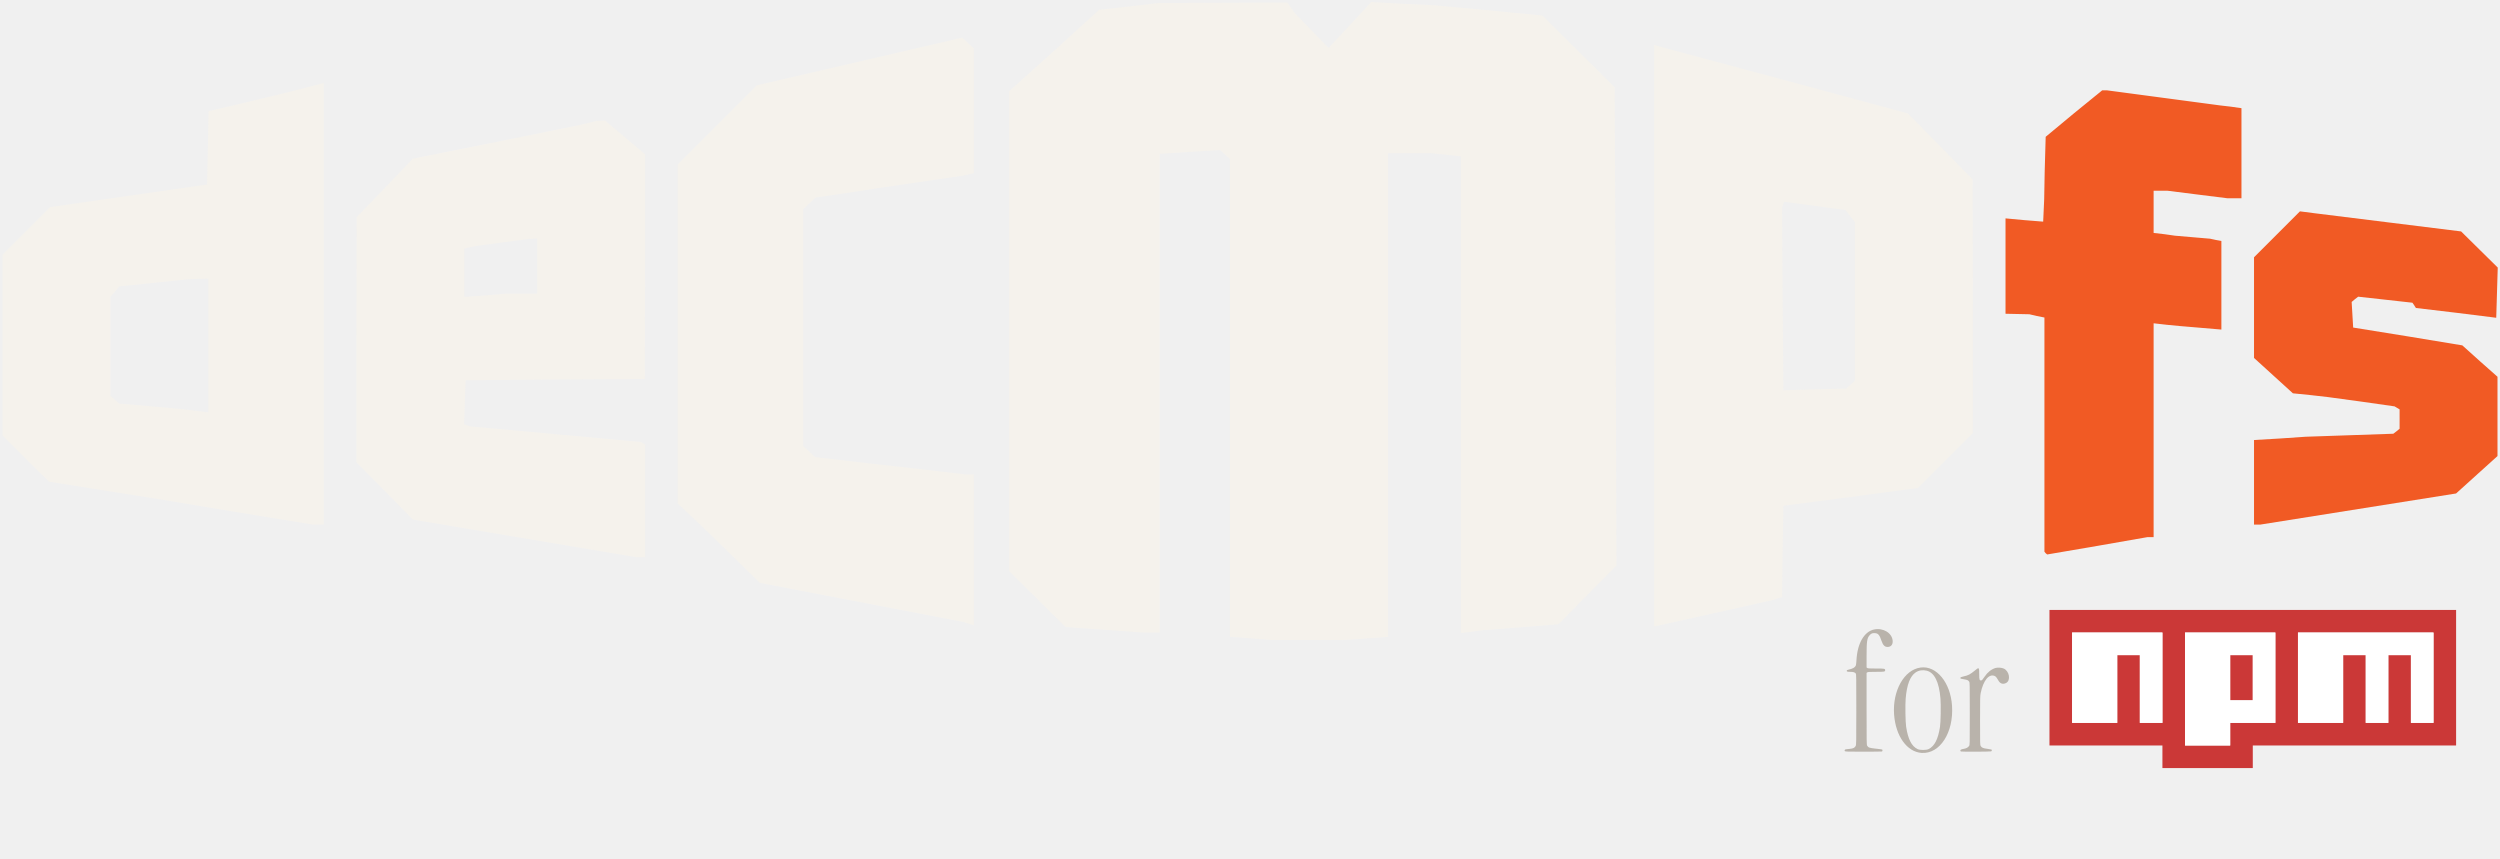
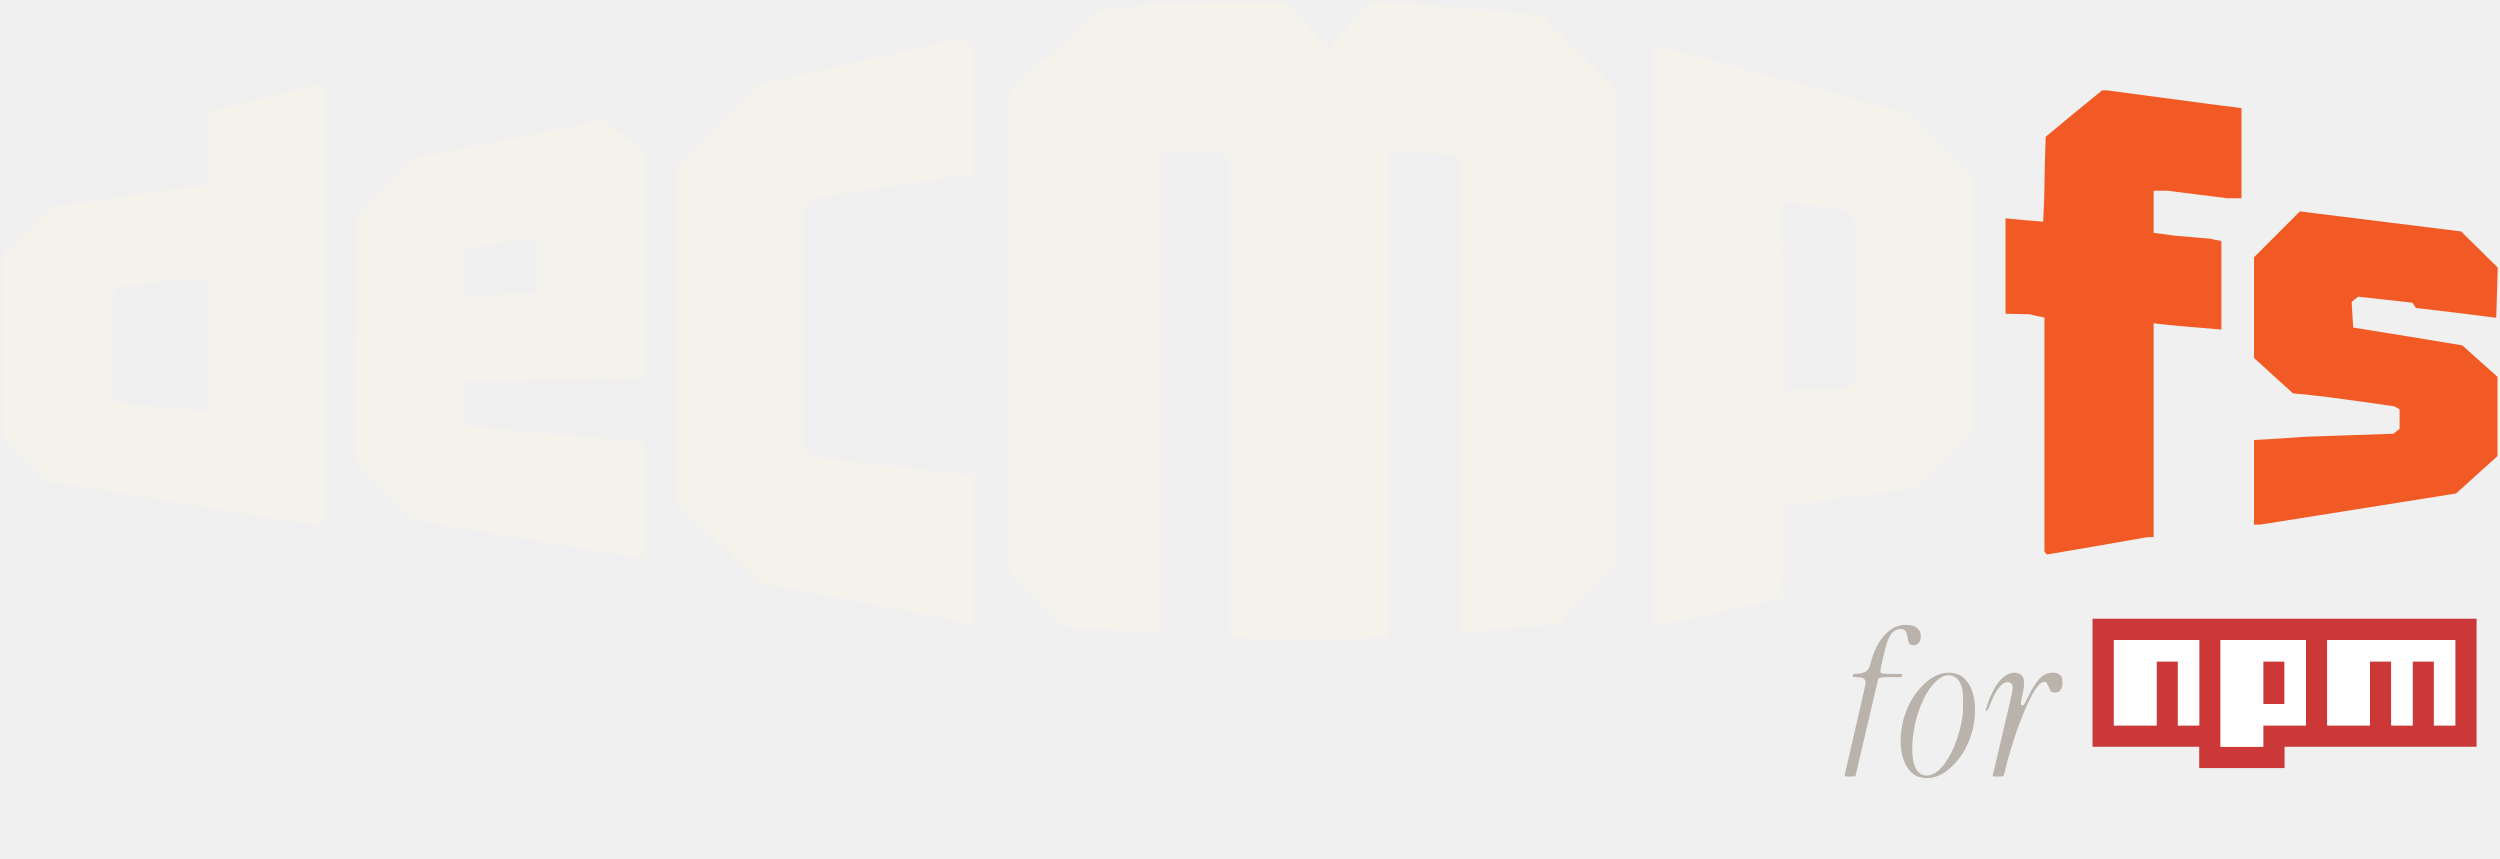
<svg xmlns="http://www.w3.org/2000/svg" viewBox="0 0 996 342" role="img" aria-label="deCMPfs for npm">
  <g transform="translate(0,256) scale(0.1,-0.1)" fill="#f5f2ec" stroke="none">
    <path d="M4497 2534 l-118 -13 -179 -163 -180 -162 0 -956 0 -955 113 -112 112 -111 155 -11 155 -11 33 0 32 0 0 954 0 953 121 8 120 7 20 -18 19 -17 0 -952 0 -952 83 -6 82 -7 141 0 141 0 91 6 92 7 0 963 0 964 84 0 83 0 62 -6 61 -7 0 -950 0 -949 43 5 42 6 152 12 152 12 115 117 116 117 -3 952 -4 953 -144 143 -144 143 -215 21 -215 20 -126 6 -126 7 -85 -92 -85 -91 -68 70 -68 70 -14 21 -14 20 -257 -1 -257 -1 -118 -14z" />
    <path d="M3420 2314 l-405 -94 -157 -157 -158 -158 0 -676 0 -675 68 -64 67 -64 96 -94 96 -94 406 -78 406 -78 20 -7 21 -6 0 300 0 301 -17 0 -18 0 -85 10 -85 10 -214 24 -214 25 -23 22 -24 22 0 472 0 472 25 23 24 23 123 18 123 19 170 25 170 25 23 5 22 5 0 248 0 249 -23 21 -23 22 -5 -1 -4 -1 -405 -94z" />
    <path d="M6590 1223 l0 -1159 238 53 237 53 17 6 18 5 2 182 3 182 268 35 268 36 109 109 110 110 0 505 -1 505 -129 132 -129 131 -488 132 -488 131 -17 5 -18 5 0 -1158z m781 476 l19 -24 0 -316 0 -316 -17 -15 -18 -16 -125 -3 -125 -4 -3 365 -2 365 4 11 4 10 122 -16 123 -17 18 -24z" />
    <path d="M1215 2210 l-70 -18 -157 -38 -157 -37 -3 -146 -3 -146 -312 -45 -313 -45 -95 -95 -95 -95 0 -360 0 -360 92 -92 93 -92 220 -35 220 -35 306 -51 306 -50 22 0 21 0 0 880 0 880 -2 -1 -3 -1 -70 -18z m-385 -1026 l0 -267 -47 6 -48 6 -130 12 -130 11 -18 16 -17 15 0 197 0 198 18 20 17 21 135 14 135 14 43 2 42 1 0 -266z" />
    <path d="M2340 2069 l-35 -8 -330 -67 -330 -66 -112 -117 -112 -116 -1 -488 0 -489 113 -114 112 -114 445 -75 446 -75 17 0 17 0 0 224 0 225 -8 5 -8 5 -339 31 -340 31 -13 4 -13 5 3 87 3 88 357 3 357 2 1 448 0 447 -80 68 -80 67 -17 -1 -18 -1 -35 -9z m-200 -569 l0 -110 -62 0 -63 0 -82 -7 -83 -6 0 96 0 97 23 5 22 5 105 14 105 14 18 1 17 1 0 -110z" />
  </g>
  <g transform="translate(0,256) scale(0.1,-0.1)" fill="#f15a24" stroke="none">
    <path d="M8262 2108 l-112 -93 -2 -70 -2 -70 -1 -55 -1 -55 -2 -44 -2 -44 -75 6 -75 7 0 -190 0 -190 48 -1 47 -1 30 -7 30 -6 0 -467 0 -466 5 -6 6 -5 199 34 200 35 13 0 12 0 0 426 0 426 53 -6 52 -5 83 -7 82 -7 0 177 0 176 -22 4 -23 5 -70 6 -70 6 -42 6 -43 5 0 84 0 84 28 0 28 0 119 -15 120 -15 28 0 27 0 0 179 0 180 -42 6 -43 5 -225 30 -225 30 -10 0 -10 0 -113 -92z" />
    <path d="M9071 1626 l-91 -91 0 -201 0 -200 78 -71 77 -70 70 -7 70 -8 132 -18 133 -19 10 -6 10 -6 0 -38 0 -39 -12 -10 -13 -10 -175 -6 -175 -6 -102 -7 -103 -6 0 -168 0 -169 13 0 12 0 390 62 390 62 83 75 82 74 0 158 0 158 -70 62 -70 63 -218 36 -217 35 -3 51 -3 51 13 11 13 10 108 -12 108 -12 7 -10 7 -11 160 -19 160 -20 3 100 3 100 -73 72 -73 72 -290 36 -290 36 -31 4 -31 4 -92 -92z" />
  </g>
-   <g transform="translate(734.8742 250.6367) scale(0.132)">
-     <g transform="translate(-0.549333,373.9648) scale(0.1,-0.1)" fill="#b9b3ab" stroke="none">
-       <path d="M901 3729 c-301 -59 -510 -420 -536 -924 -4 -66 -11 -134 -16 -152 -21 -67 -95 -111 -234 -140 -27 -5 -41 -14 -43 -27 -6 -28 15 -36 106 -36 91 0 141 -15 166 -51 15 -21 16 -119 16 -1084 0 -1013 -1 -1062 -19 -1101 -24 -54 -79 -81 -181 -89 -117 -9 -139 -14 -150 -35 -7 -14 -6 -23 6 -34 14 -14 78 -16 559 -16 299 0 550 3 559 6 18 7 22 49 5 60 -7 4 -90 15 -186 25 -194 20 -234 33 -265 89 -17 33 -18 85 -18 1117 l0 1082 22 15 c19 13 62 16 265 16 257 0 273 3 273 50 0 47 -16 50 -273 50 -203 0 -246 3 -265 16 l-22 15 0 342 c0 447 14 544 91 631 50 56 83 69 164 64 94 -6 137 -56 194 -229 47 -142 105 -196 203 -187 94 9 145 81 135 189 -21 233 -283 392 -556 338z" />
-       <path d="M2300 2580 c-495 -67 -851 -697 -800 -1417 47 -652 389 -1130 831 -1160 552 -37 972 614 918 1425 -46 700 -472 1217 -949 1152z m185 -95 c235 -61 373 -340 415 -842 16 -188 8 -709 -14 -851 -57 -375 -164 -584 -343 -673 -71 -36 -265 -36 -336 0 -179 89 -286 298 -343 673 -22 142 -30 663 -14 851 35 418 133 675 301 789 93 64 215 83 334 53z" />
-       <path d="M4560 2566 c-121 -35 -241 -130 -326 -259 -65 -97 -84 -117 -109 -117 -47 0 -55 25 -55 181 0 221 -5 225 -126 123 -143 -118 -206 -152 -336 -179 -80 -17 -108 -30 -108 -50 0 -21 12 -25 111 -40 97 -15 128 -29 156 -72 17 -25 18 -86 18 -969 0 -941 0 -943 -21 -971 -32 -43 -79 -71 -142 -83 -102 -20 -122 -29 -122 -55 0 -12 7 -26 16 -29 28 -11 894 -7 915 4 21 12 26 45 8 55 -6 4 -60 13 -121 21 -127 15 -174 35 -203 84 -20 34 -20 50 -20 770 0 669 2 743 18 824 78 384 248 594 422 522 35 -15 61 -47 118 -146 52 -89 136 -114 227 -67 147 75 103 356 -68 435 -67 30 -181 39 -252 18z" />
+   <g transform="translate(734.8742 248.9641) scale(0.16423)">
+     <g transform="translate(0,371.7655) scale(0.1,-0.1)" fill="#b9b3ab" stroke="none">
+       <path d="M1335 3702 c-135 -36 -226 -91 -345 -212 -166 -167 -284 -403 -370 -741 -22 -86 -63 -144 -123 -173 -57 -28 -142 -46 -222 -46 -63 0 -77 -10 -73 -46 l3 -29 105 -5 c154 -8 200 -41 200 -144 0 -25 -115 -536 -255 -1136 -140 -600 -255 -1100 -255 -1110 0 -19 7 -20 129 -20 72 0 132 4 135 8 3 5 125 526 271 1158 146 632 271 1162 277 1178 24 61 47 66 315 66 l243 0 16 25 c35 53 25 55 -225 55 -147 0 -239 4 -254 11 -52 24 -51 39 13 321 95 415 142 553 224 653 72 88 202 128 292 90 45 -18 78 -89 94 -200 20 -132 43 -167 115 -178 148 -23 239 119 193 301 -16 64 -84 132 -164 162 -82 32 -241 37 -339 12z" />
+       <path d="M2385 2545 c-250 -56 -499 -253 -702 -555 -438 -652 -430 -1623 15 -1909 194 -124 486 -103 719 52 411 274 703 814 743 1375 40 557 -149 956 -492 1037 -77 18 -202 18 -283 0z m271 -78 c97 -49 163 -151 200 -312 24 -100 27 -517 6 -655 -80 -517 -274 -985 -517 -1248 -229 -247 -498 -253 -620 -13 -126 249 -108 795 41 1288 206 680 594 1090 890 940z" />
+       <path d="M4015 2543 c-227 -82 -404 -328 -556 -774 -30 -90 -38 -124 -30 -132 23 -23 47 12 106 159 120 295 229 460 338 513 78 38 161 21 192 -39 34 -66 26 -108 -230 -1182 -135 -566 -245 -1033 -245 -1039 0 -15 256 -12 267 4 5 6 27 84 48 172 219 923 642 1946 864 2087 86 54 131 30 184 -99 49 -118 69 -136 146 -136 74 0 116 23 156 88 28 45 30 55 30 149 0 79 -4 108 -19 135 -46 85 -123 118 -253 108 -209 -16 -358 -172 -560 -584 -96 -197 -116 -223 -153 -203 -33 18 -32 48 5 205 81 346 67 485 -57 555 -57 32 -164 38 -233 13z" />
    </g>
  </g>
-   <g transform="translate(816.51 243.00) scale(9)">
+   <g transform="translate(833.67 246.50) scale(8.5)">
    <path fill="#CB3837" d="M0,0h18v6H9v1H5V6H0V0z M1,5h2V2h1v3h1V1H1V5z M6,1v5h2V5h2V1H6z M8,2h1v2H8V2z M11,1v4h2V2h1v3h1V2h1v3h1V1H11z" />
    <polygon fill="#FFFFFF" points="1,5 3,5 3,2 4,2 4,5 5,5 5,1 1,1 " />
    <path fill="#FFFFFF" d="M6,1v5h2V5h2V1H6z M9,4H8V2h1V4z" />
    <polygon fill="#FFFFFF" points="11,1 11,5 13,5 13,2 14,2 14,5 15,5 15,2 16,2 16,5 17,5 17,1 " />
  </g>
</svg>
